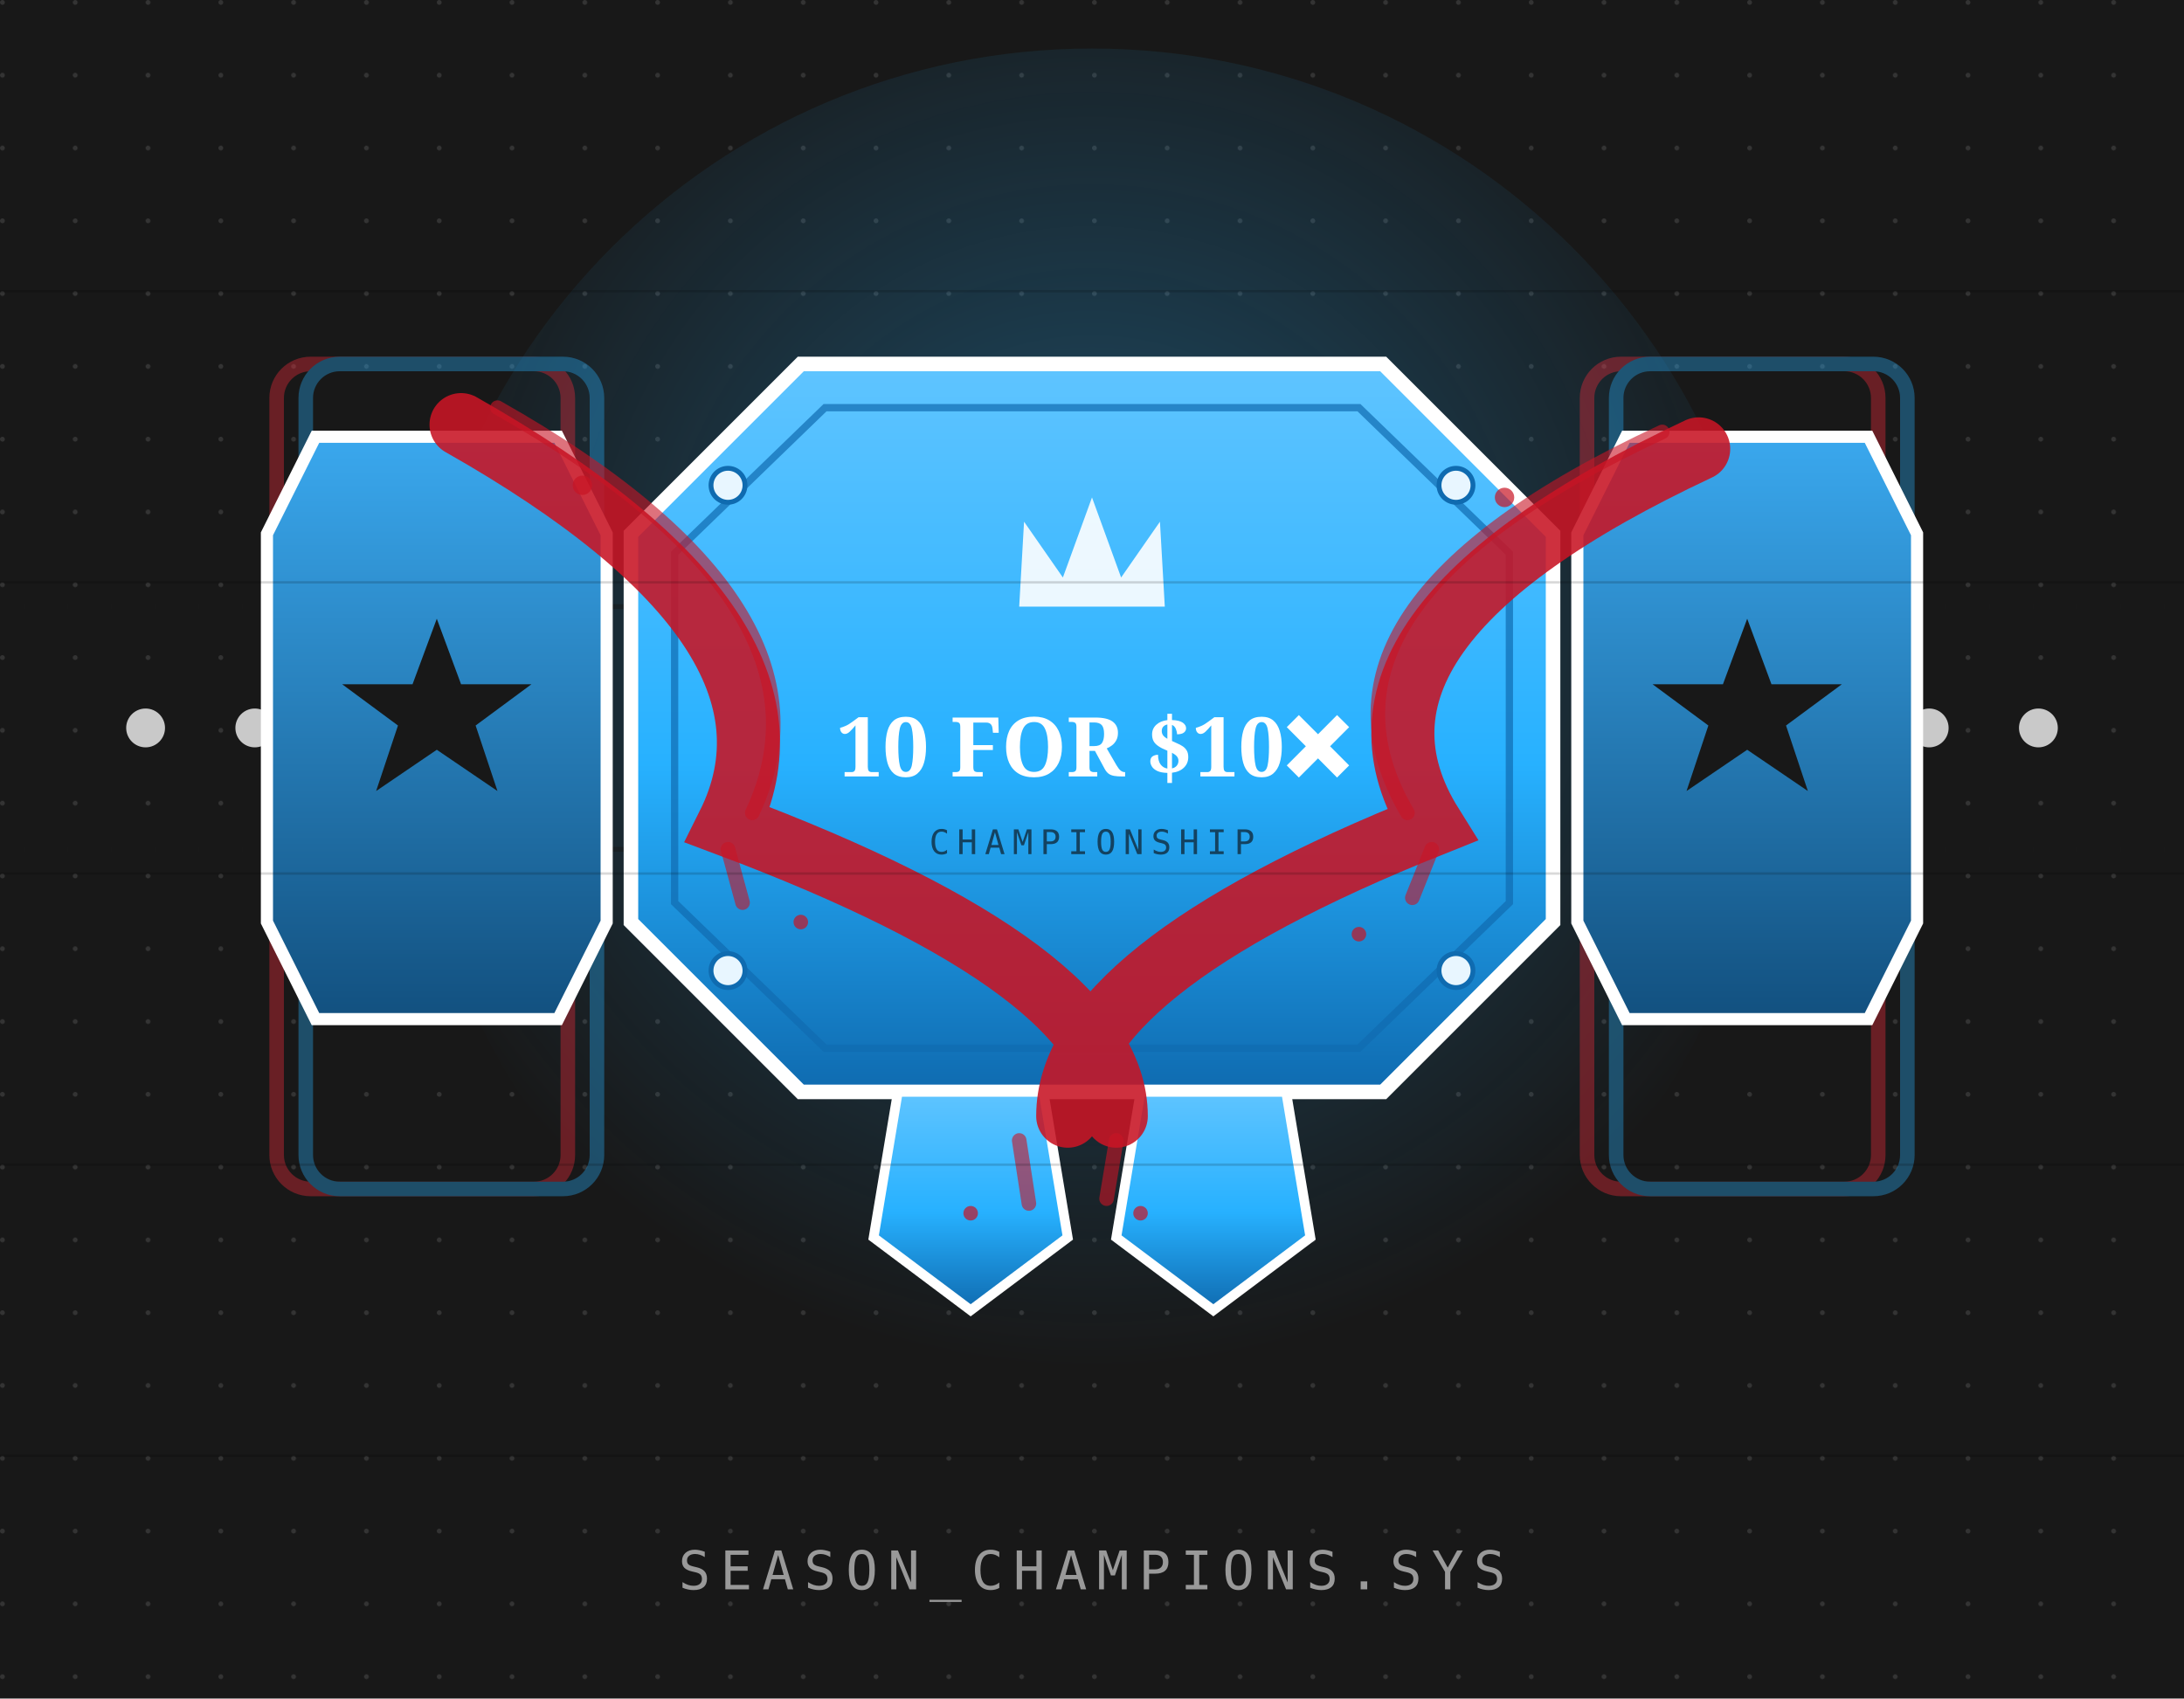
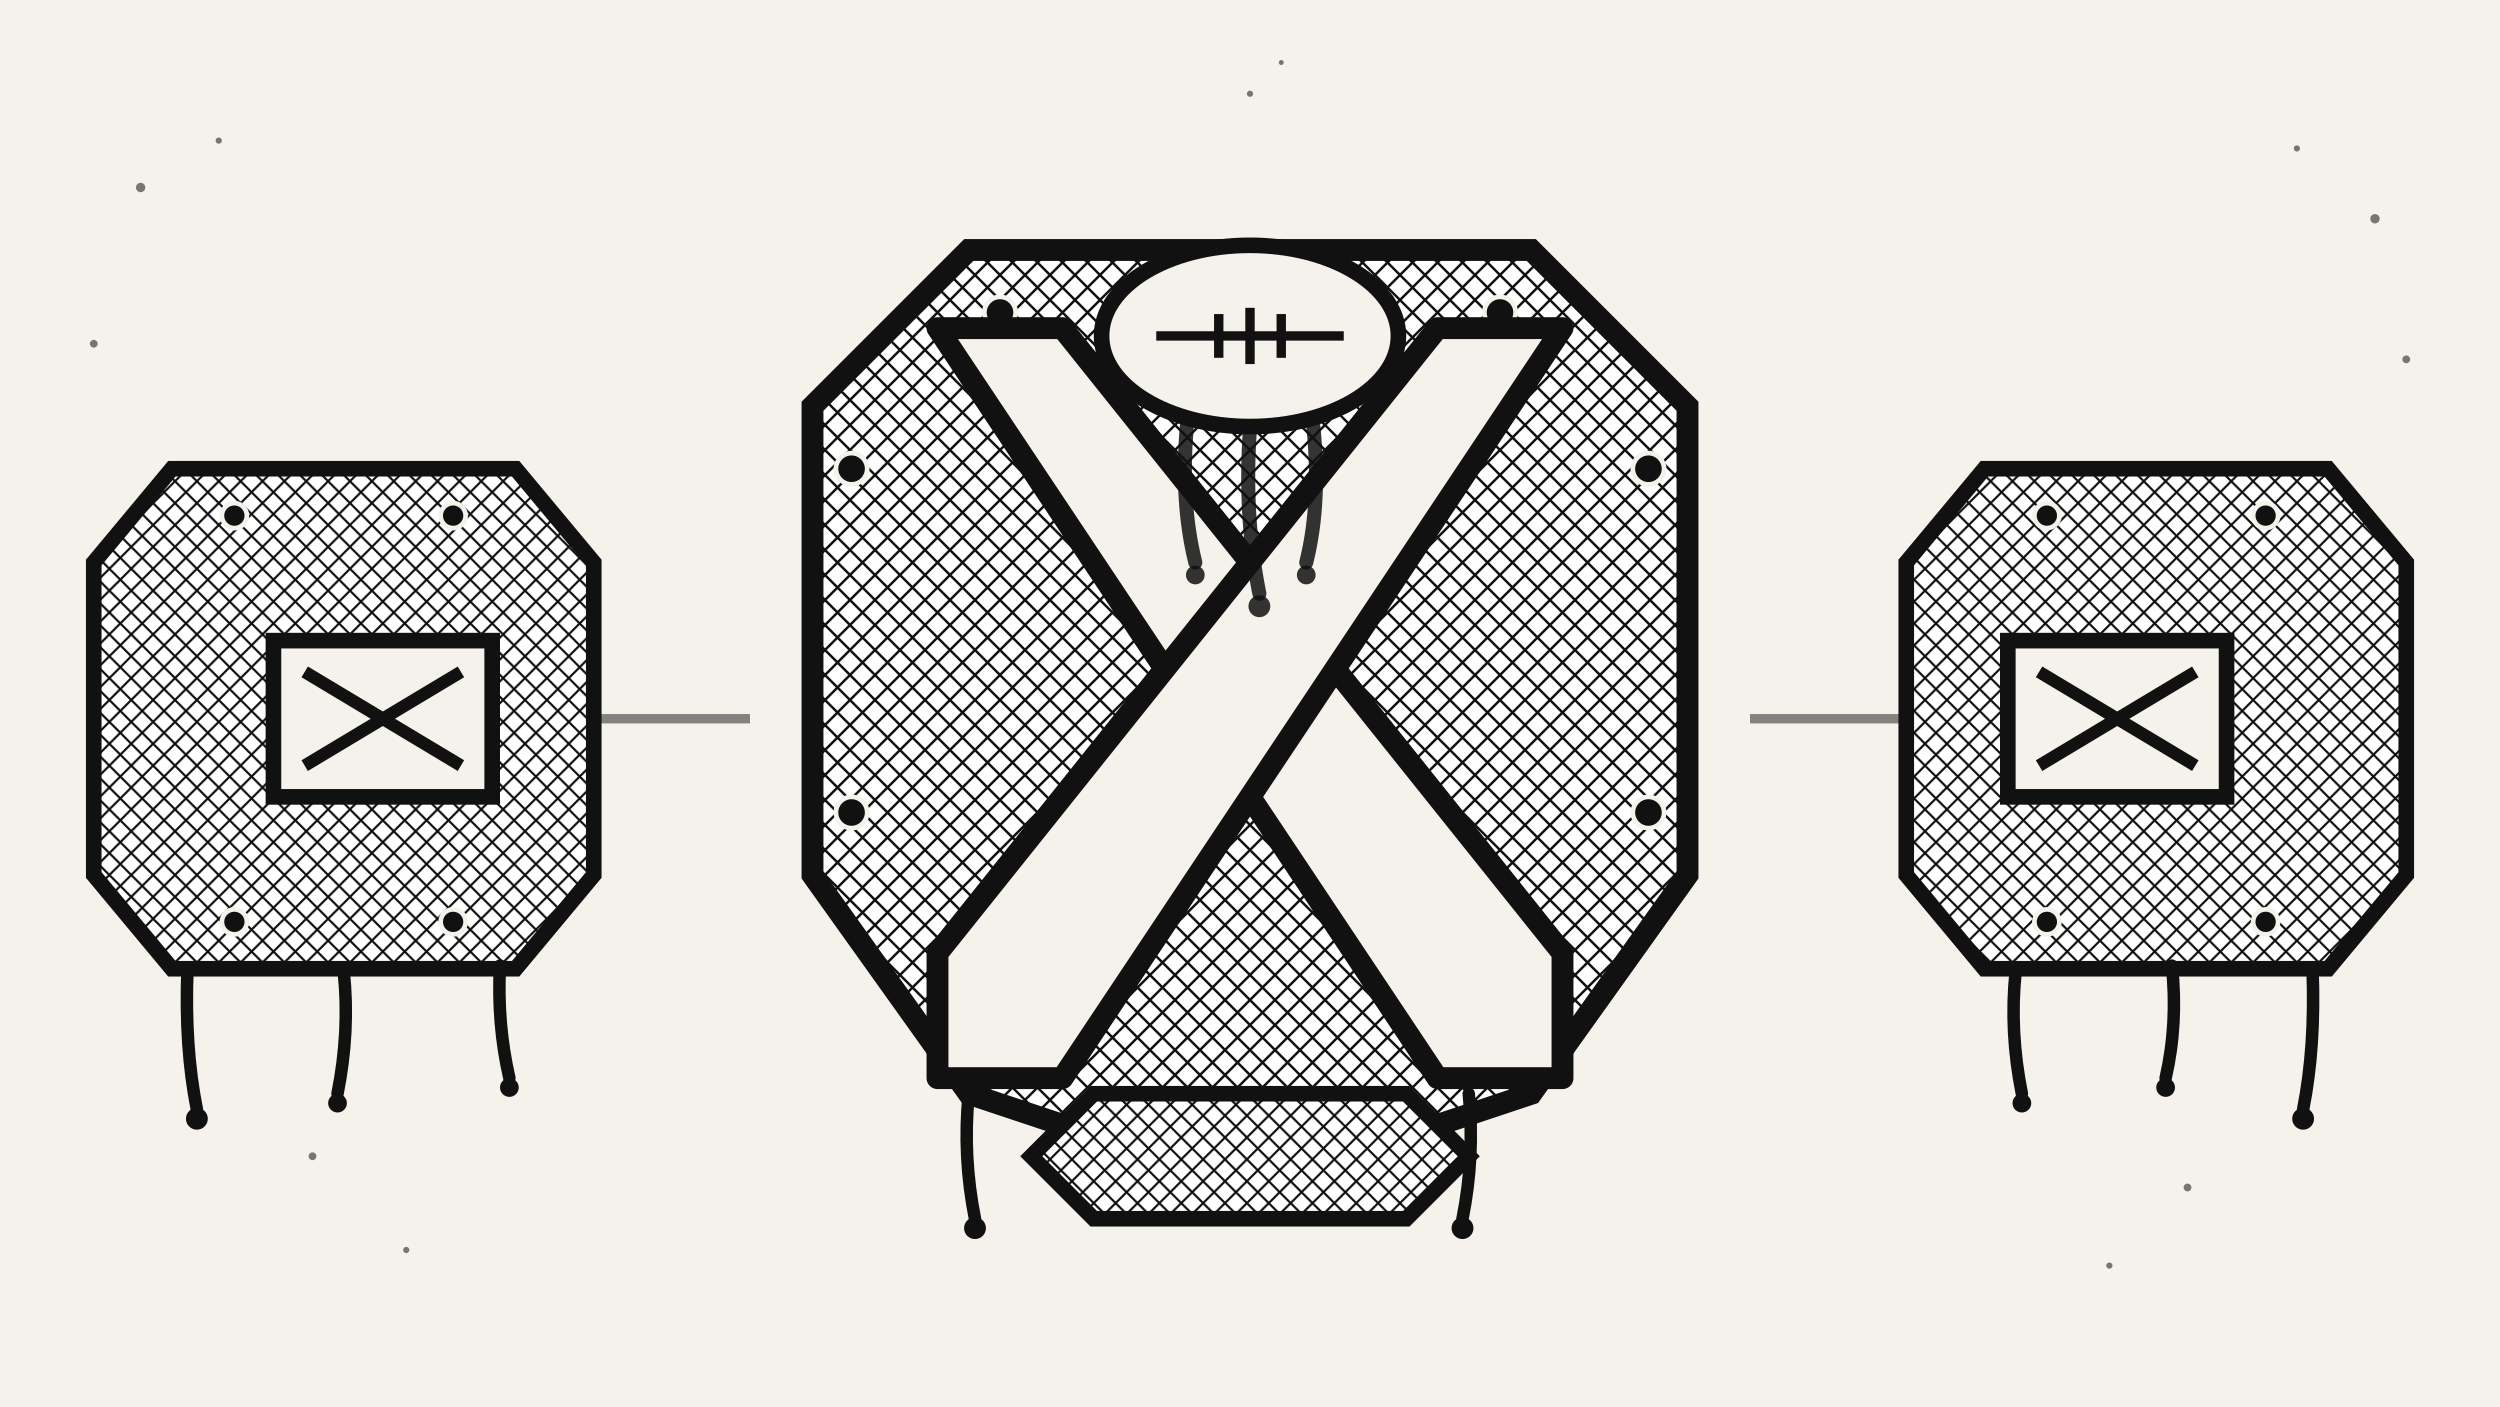
- <svg xmlns="http://www.w3.org/2000/svg" viewBox="0 0 900 700" width="900" height="700">
+ <svg xmlns="http://www.w3.org/2000/svg" viewBox="0 0 1600 900" width="1600" height="900">
  <defs>
-     <pattern id="dots" width="30" height="30" patternUnits="userSpaceOnUse">
-       <circle cx="1" cy="1" r="1" fill="#333333" />
+     <pattern id="hatch" width="16" height="16" patternUnits="userSpaceOnUse">
+       <rect width="16" height="16" fill="#ffffff" />
+       <path d="M0,0 L16,16 M16,0 L0,16" stroke="#111111" stroke-width="1.6" />
    </pattern>
-     <radialGradient id="glow" cx="50%" cy="42%" r="55%">
-       <stop offset="0%" stop-color="#27b1ff" stop-opacity="0.35" />
-       <stop offset="100%" stop-color="#27b1ff" stop-opacity="0" />
-     </radialGradient>
-     <linearGradient id="plateFace" x1="0" y1="0" x2="0" y2="1">
-       <stop offset="0%" stop-color="#5fc4ff" />
-       <stop offset="55%" stop-color="#27b1ff" />
-       <stop offset="100%" stop-color="#0f6bb0" />
-     </linearGradient>
-     <linearGradient id="sidePlateFace" x1="0" y1="0" x2="0" y2="1">
-       <stop offset="0%" stop-color="#3aa8ee" />
-       <stop offset="100%" stop-color="#12507f" />
-     </linearGradient>
-     <linearGradient id="strapFace" x1="0" y1="0" x2="1" y2="0">
-       <stop offset="0%" stop-color="#2b2b2b" />
-       <stop offset="50%" stop-color="#3d3d3d" />
-       <stop offset="100%" stop-color="#2b2b2b" />
-     </linearGradient>
+     <pattern id="hatchSide" width="14" height="14" patternUnits="userSpaceOnUse">
+       <rect width="14" height="14" fill="#ffffff" />
+       <path d="M0,0 L14,14 M14,0 L0,14" stroke="#111111" stroke-width="1.4" />
+     </pattern>
  </defs>
-   <rect width="900" height="700" fill="#181818" />
-   <rect width="900" height="700" fill="url(#dots)" />
-   <circle cx="450" cy="300" r="280" fill="url(#glow)" />
-   <g opacity="0.35">
-     <g transform="translate(-6,0)">
-       <rect x="120" y="150" width="120" height="340" rx="14" fill="none" stroke="#ff2b3d" stroke-width="6" />
-       <rect x="660" y="150" width="120" height="340" rx="14" fill="none" stroke="#ff2b3d" stroke-width="6" />
-     </g>
-     <g transform="translate(6,0)">
-       <rect x="120" y="150" width="120" height="340" rx="14" fill="none" stroke="#27b1ff" stroke-width="6" />
-       <rect x="660" y="150" width="120" height="340" rx="14" fill="none" stroke="#27b1ff" stroke-width="6" />
-     </g>
+   <rect width="1600" height="900" fill="#f4f2ea" />
+   <g fill="#111111" opacity="0.55">
+     <circle cx="90" cy="120" r="3" />
+     <circle cx="140" cy="90" r="2" />
+     <circle cx="60" cy="220" r="2.5" />
+     <circle cx="1520" cy="140" r="3" />
+     <circle cx="1470" cy="95" r="2" />
+     <circle cx="1540" cy="230" r="2.5" />
+     <circle cx="200" cy="740" r="2.5" />
+     <circle cx="260" cy="800" r="2" />
+     <circle cx="1400" cy="760" r="2.5" />
+     <circle cx="1350" cy="810" r="2" />
+     <circle cx="800" cy="60" r="2" />
+     <circle cx="820" cy="40" r="1.6" />
  </g>
-   <path d="M 0 300 L 900 300" stroke="url(#strapFace)" stroke-width="150" opacity="0.9" />
-   <path d="M 0 250 L 900 250" stroke="#181818" stroke-width="2" stroke-dasharray="10 8" opacity="0.5" />
-   <path d="M 0 350 L 900 350" stroke="#181818" stroke-width="2" stroke-dasharray="10 8" opacity="0.5" />
-   <g fill="#c9c9c9" stroke="#181818" stroke-width="2">
-     <circle cx="60" cy="300" r="9" />
-     <circle cx="105" cy="300" r="9" />
-     <circle cx="795" cy="300" r="9" />
-     <circle cx="840" cy="300" r="9" />
+   <g stroke="#111111" stroke-width="10">
+     <polygon points="110,300 330,300 380,360 380,560 330,620 110,620 60,560 60,360" fill="url(#hatchSide)" />
  </g>
-   <g stroke="#ffffff" stroke-width="5">
-     <polygon points="130,180 230,180 250,220 250,380 230,420 130,420 110,380 110,220" fill="url(#sidePlateFace)" />
-     <polygon points="670,180 770,180 790,220 790,380 770,420 670,420 650,380 650,220" fill="url(#sidePlateFace)" />
+   <g fill="#111111" stroke="#f4f2ea" stroke-width="3">
+     <circle cx="150" cy="330" r="8" />
+     <circle cx="290" cy="330" r="8" />
+     <circle cx="150" cy="590" r="8" />
+     <circle cx="290" cy="590" r="8" />
  </g>
-   <g fill="#181818">
-     <polygon points="180,255 190,282 219,282 196,299 205,326 180,309 155,326 164,299 141,282 170,282" />
-     <polygon points="720,255 730,282 759,282 736,299 745,326 720,309 695,326 704,299 681,282 710,282" />
+   <g stroke="#111111" stroke-width="10">
+     <polygon points="175,410 315,410 315,510 175,510" fill="#f4f2ea" />
  </g>
-   <g stroke="#ffffff" stroke-width="6">
-     <polygon points="450,140 590,140 660,210 660,390 590,460 450,460 380,390 380,210 450,140" transform="translate(-90,0)" fill="none" opacity="0" />
-     <polygon points="330,150 570,150 640,220 640,380 570,450 330,450 260,380 260,220 330,150" fill="url(#plateFace)" />
+   <g stroke="#111111" stroke-width="8">
+     <path d="M 195 430 L 295 490 M 295 430 L 195 490" fill="none" />
  </g>
-   <polygon points="340,168 560,168 622,228 622,372 560,432 340,432 278,372 278,228 340,168" fill="none" stroke="#0f6bb0" stroke-width="3" opacity="0.7" />
-   <g fill="#e8f6ff" stroke="#0f6bb0" stroke-width="2">
-     <circle cx="300" cy="200" r="7" />
-     <circle cx="600" cy="200" r="7" />
-     <circle cx="300" cy="400" r="7" />
-     <circle cx="600" cy="400" r="7" />
+   <g stroke="#111111" stroke-width="10">
+     <polygon points="1490,300 1270,300 1220,360 1220,560 1270,620 1490,620 1540,560 1540,360" fill="url(#hatchSide)" />
  </g>
-   <g fill="#ffffff" opacity="0.9">
-     <polygon points="450,205 462,238 478,215 480,250 420,250 422,215 438,238" />
+   <g fill="#111111" stroke="#f4f2ea" stroke-width="3">
+     <circle cx="1450" cy="330" r="8" />
+     <circle cx="1310" cy="330" r="8" />
+     <circle cx="1450" cy="590" r="8" />
+     <circle cx="1310" cy="590" r="8" />
  </g>
-   <text x="450" y="320" text-anchor="middle" font-family="Georgia, serif" font-size="34" font-weight="700" fill="#ffffff">
-     10 FOR $10❌
-   </text>
-   <text x="450" y="352" text-anchor="middle" font-family="monospace" font-size="14" letter-spacing="3" fill="#0f2a3d" opacity="0.8">
-     CHAMPIONSHIP
-   </text>
-   <g stroke="#ffffff" stroke-width="4">
-     <polygon points="370,450 430,450 440,510 400,540 360,510" fill="url(#plateFace)" />
-     <polygon points="470,450 530,450 540,510 500,540 460,510" fill="url(#plateFace)" />
+   <g stroke="#111111" stroke-width="10">
+     <polygon points="1425,410 1285,410 1285,510 1425,510" fill="#f4f2ea" />
  </g>
-   <g stroke="#c81424" stroke-width="26" stroke-linecap="round" opacity="0.88">
-     <path d="M 190 175 Q 340 260 300 340 Q 460 400 460 460" fill="none" />
-     <path d="M 700 185 Q 540 260 590 340 Q 440 400 440 460" fill="none" />
+   <g stroke="#111111" stroke-width="8">
+     <path d="M 1305 430 L 1405 490 M 1405 430 L 1305 490" fill="none" />
  </g>
-   <g stroke="#c81424" stroke-width="6" stroke-linecap="round" opacity="0.6">
-     <path d="M 205 168 Q 350 250 310 335" fill="none" />
-     <path d="M 685 178 Q 530 250 580 335" fill="none" />
-     <path d="M 300 350 l 6 22" />
-     <path d="M 420 470 l 4 26" />
-     <path d="M 460 470 l -4 24" />
-     <path d="M 590 350 l -8 20" />
+   <g stroke="#111111" stroke-width="6" opacity="0.5">
+     <path d="M 380 460 L 480 460" />
+     <path d="M 1120 460 L 1220 460" />
  </g>
-   <g fill="#c81424" opacity="0.7">
-     <circle cx="240" cy="200" r="4" />
-     <circle cx="330" cy="380" r="3" />
-     <circle cx="620" cy="205" r="4" />
-     <circle cx="560" cy="385" r="3" />
-     <circle cx="470" cy="500" r="3" />
-     <circle cx="400" cy="500" r="3" />
+   <g stroke="#111111" stroke-width="14">
+     <polygon points="620,160 980,160 1080,260 1080,560 980,700 800,760 620,700 520,560 520,260" fill="url(#hatch)" />
  </g>
-   <g stroke="#000000" stroke-opacity="0.15" stroke-width="1">
-     <line x1="0" y1="120" x2="900" y2="120" />
-     <line x1="0" y1="240" x2="900" y2="240" />
-     <line x1="0" y1="360" x2="900" y2="360" />
-     <line x1="0" y1="480" x2="900" y2="480" />
-     <line x1="0" y1="600" x2="900" y2="600" />
+   <g fill="#111111" stroke="#f4f2ea" stroke-width="3">
+     <circle cx="640" cy="200" r="10" />
+     <circle cx="960" cy="200" r="10" />
+     <circle cx="545" cy="300" r="10" />
+     <circle cx="1055" cy="300" r="10" />
+     <circle cx="545" cy="520" r="10" />
+     <circle cx="1055" cy="520" r="10" />
+     <circle cx="660" cy="680" r="10" />
+     <circle cx="940" cy="680" r="10" />
  </g>
-   <text x="450" y="655" text-anchor="middle" font-family="monospace" font-size="22" fill="#999999" letter-spacing="4">
-     SEASON_CHAMPIONS.SYS
-   </text>
+   <g stroke="#111111" stroke-width="14" stroke-linejoin="round">
+     <polygon points="600,210 680,210 1000,610 1000,690 920,690" fill="#f4f2ea" />
+     <polygon points="1000,210 920,210 600,610 600,690 680,690" fill="#f4f2ea" />
+   </g>
+   <g transform="translate(800,215)">
+     <ellipse cx="0" cy="0" rx="95" ry="58" fill="#f4f2ea" stroke="#111111" stroke-width="10" />
+     <path d="M -60 0 L 60 0" stroke="#111111" stroke-width="6" />
+     <path d="M -20 -14 L -20 14 M 0 -18 L 0 18 M 20 -14 L 20 14" stroke="#111111" stroke-width="6" />
+   </g>
+   <g stroke="#111111" stroke-width="9" stroke-linecap="round" fill="none" opacity="0.85">
+     <path d="M 760 268 Q 755 320 765 360" />
+     <path d="M 800 274 Q 796 330 806 380" />
+     <path d="M 840 268 Q 846 320 836 360" />
+   </g>
+   <g fill="#111111" opacity="0.85">
+     <circle cx="765" cy="368" r="6" />
+     <circle cx="806" cy="388" r="7" />
+     <circle cx="836" cy="368" r="6" />
+   </g>
+   <g stroke="#111111" stroke-width="10">
+     <polygon points="700,700 900,700 940,740 900,780 700,780 660,740" fill="url(#hatchSide)" />
+   </g>
+   <g stroke="#111111" stroke-width="8" stroke-linecap="round" fill="none">
+     <path d="M 120 620 Q 118 670 126 710" />
+     <path d="M 220 622 Q 224 660 216 700" />
+     <path d="M 320 618 Q 318 655 326 690" />
+     <path d="M 620 700 Q 616 740 624 780" />
+     <path d="M 940 700 Q 944 740 936 780" />
+     <path d="M 1290 622 Q 1286 660 1294 700" />
+     <path d="M 1390 618 Q 1394 655 1386 690" />
+     <path d="M 1480 620 Q 1482 670 1474 710" />
+   </g>
+   <g fill="#111111">
+     <circle cx="126" cy="716" r="7" />
+     <circle cx="216" cy="706" r="6" />
+     <circle cx="326" cy="696" r="6" />
+     <circle cx="624" cy="786" r="7" />
+     <circle cx="936" cy="786" r="7" />
+     <circle cx="1294" cy="706" r="6" />
+     <circle cx="1386" cy="696" r="6" />
+     <circle cx="1474" cy="716" r="7" />
+   </g>
</svg>
